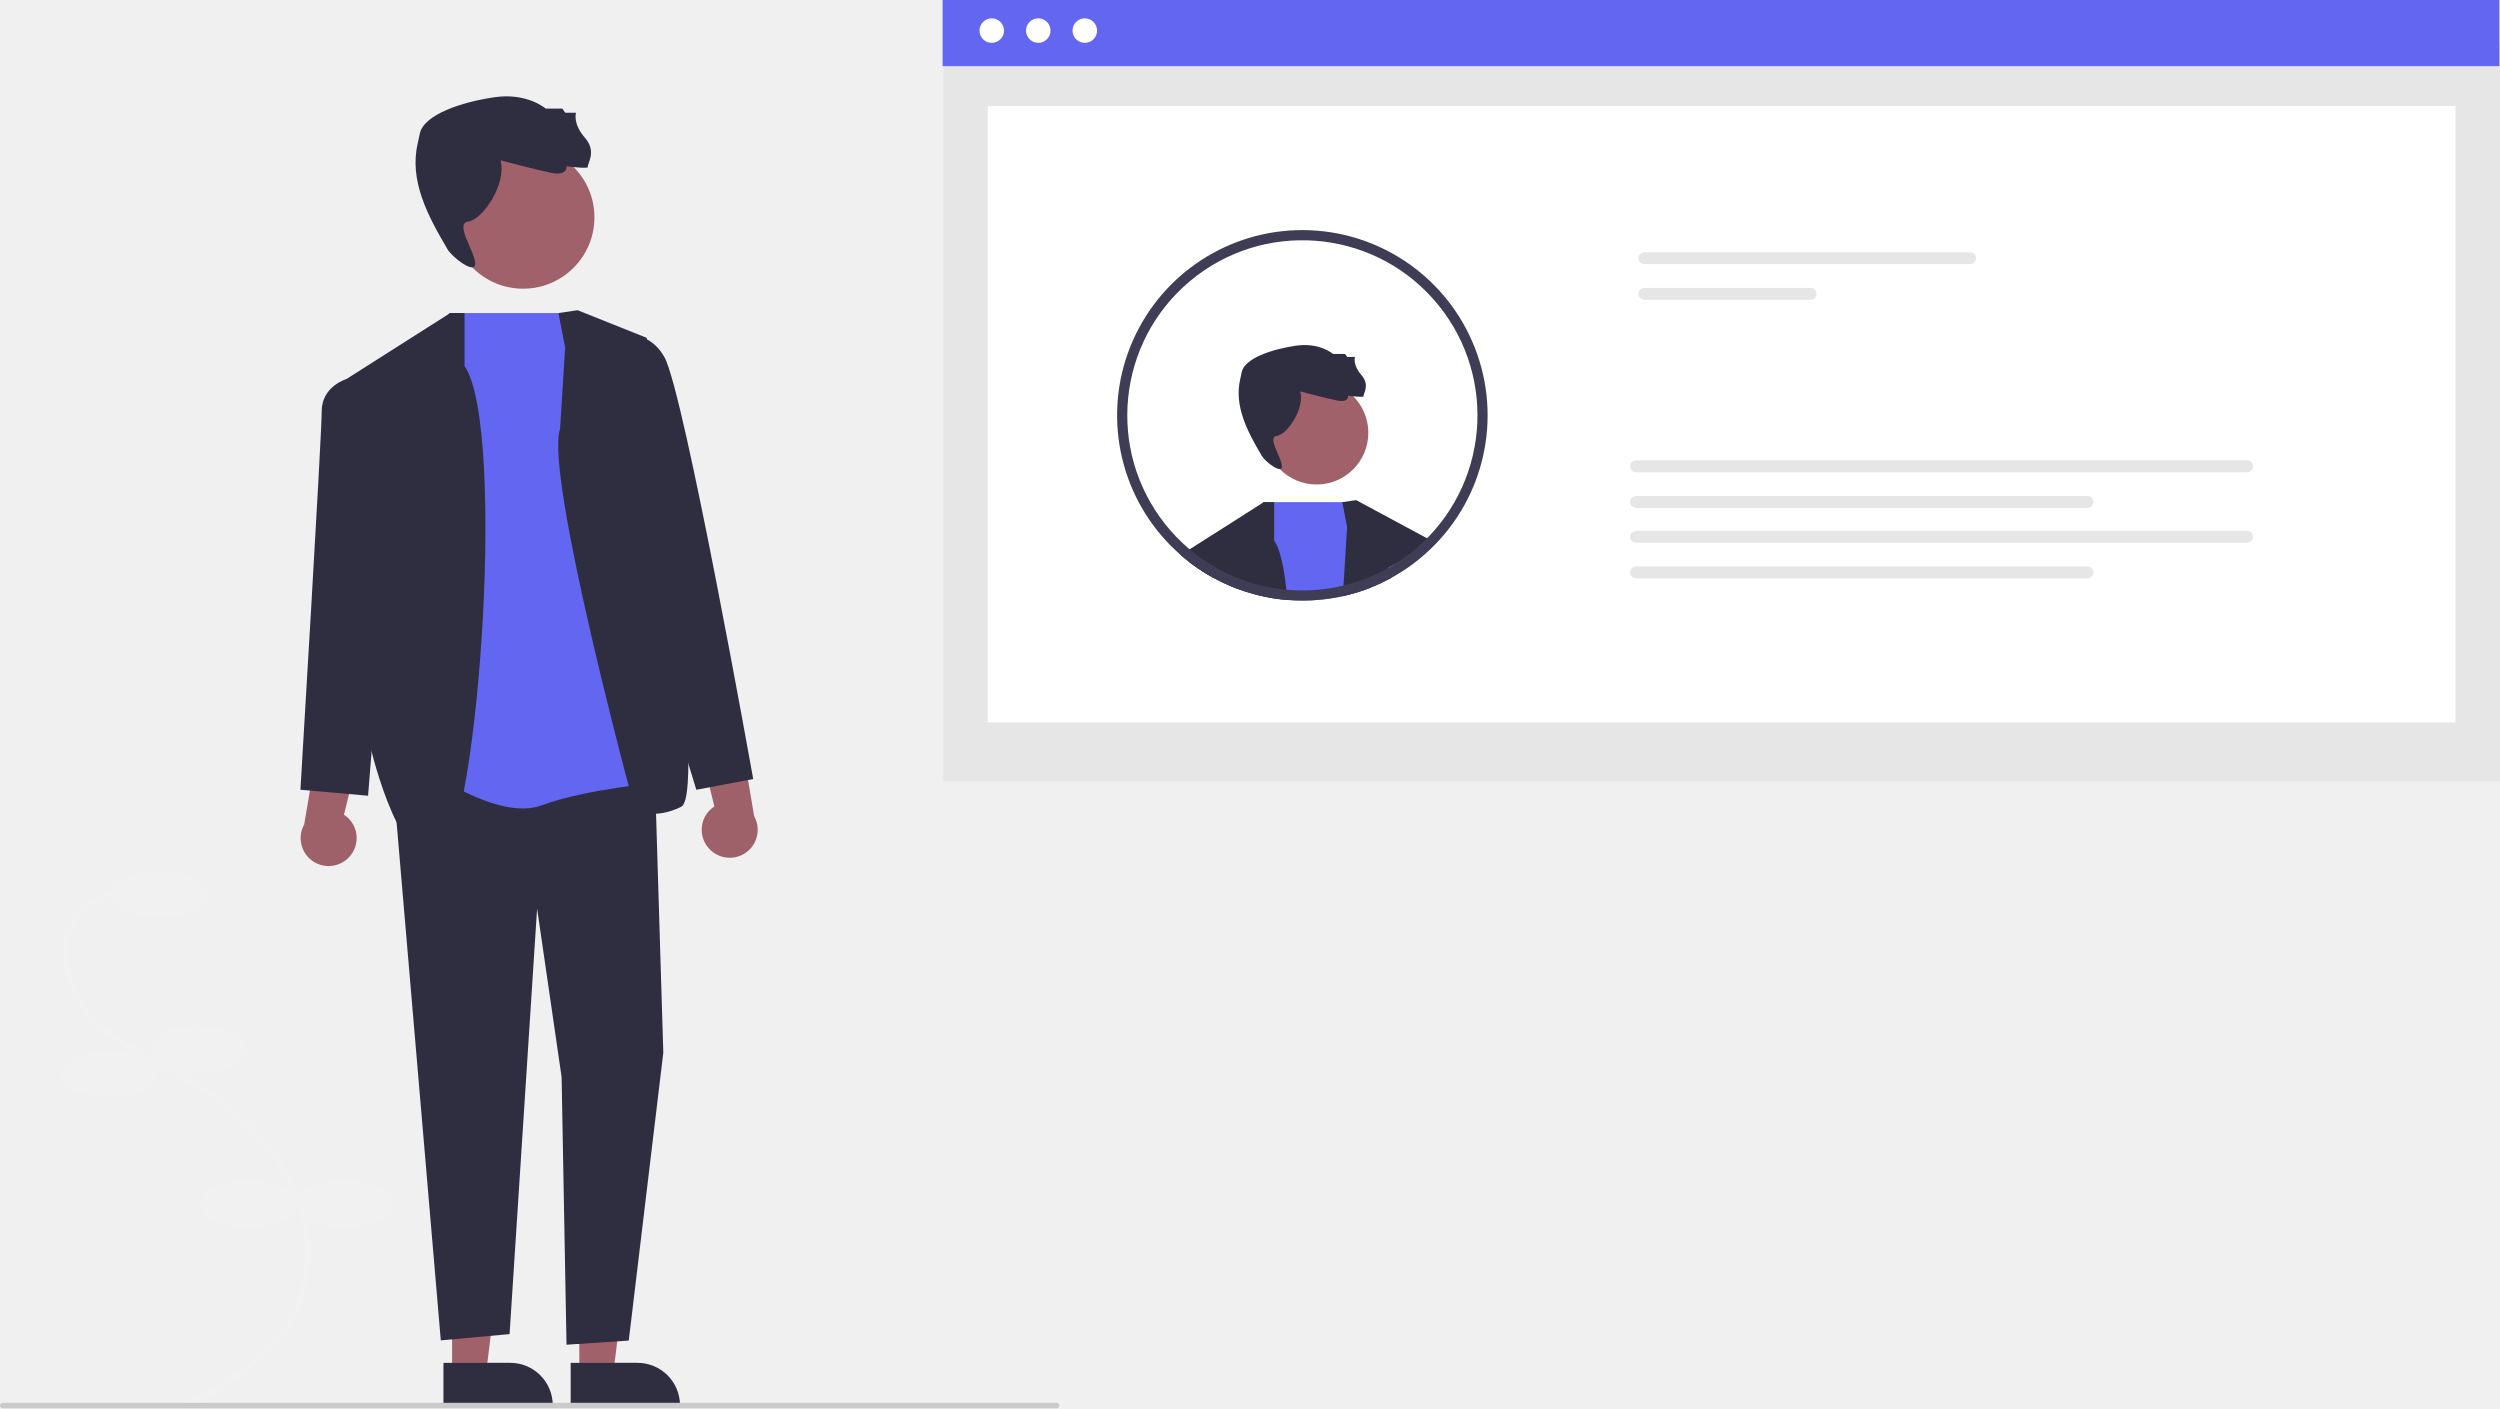
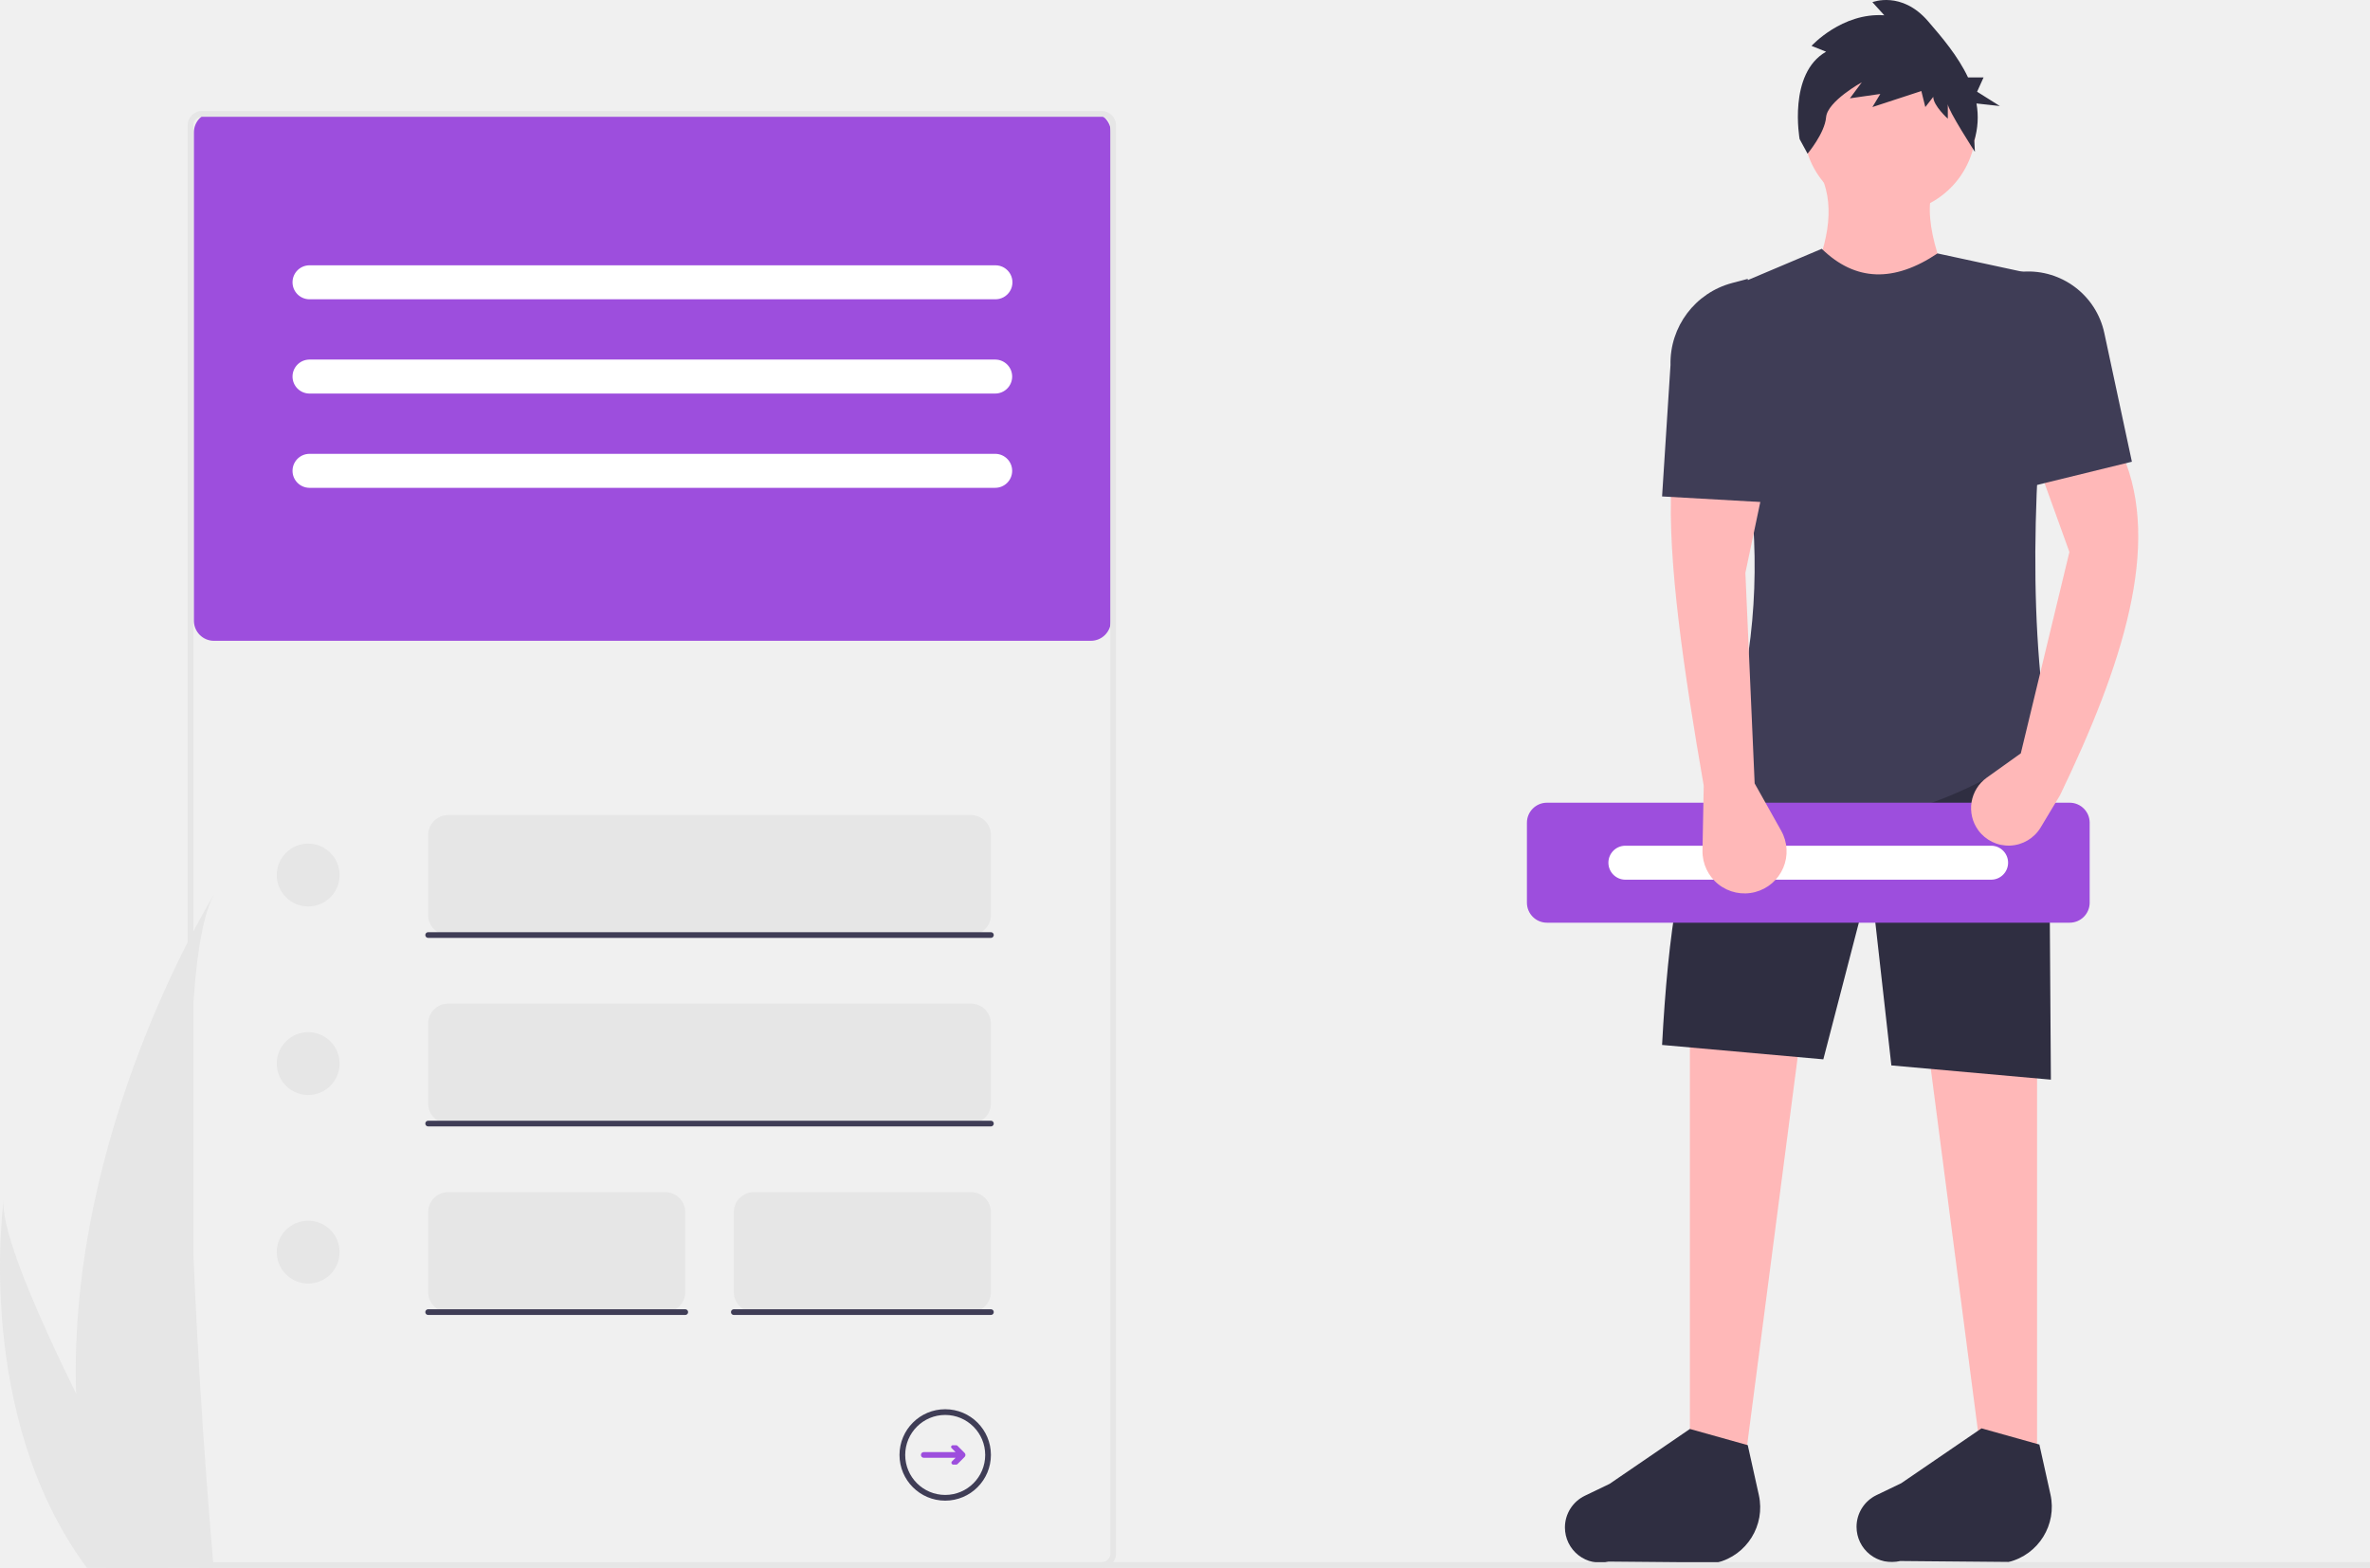
- <svg xmlns="http://www.w3.org/2000/svg" id="f2473fb9-9653-4ee7-8806-669bab6c6842" data-name="Layer 1" width="903.807" height="509.145" viewBox="0 0 903.807 509.145">
-   <path d="M216.096,704.318l-.951-1.759c12.753-6.897,28.626-15.481,36.916-29.567,8.172-13.886,8.356-32.743.479-49.211-6.704-14.016-19.018-26.572-35.611-36.313-3.273-1.921-6.709-3.742-10.031-5.503-8.031-4.256-16.336-8.658-23.184-14.903-9.432-8.601-16.568-23.035-11.249-35.891a23.856,23.856,0,0,1,20.677-14.467l.113,1.997a21.861,21.861,0,0,0-18.948,13.248c-4.943,11.947,1.839,25.505,10.754,33.636,6.661,6.074,14.852,10.415,22.773,14.613,3.342,1.771,6.797,3.603,10.108,5.546,16.938,9.943,29.526,22.798,36.403,37.174,8.16,17.061,7.946,36.637-.559,51.089C245.211,688.572,229.068,697.303,216.096,704.318Z" transform="translate(-148.0965 -195.4274)" fill="#f1f1f1" />
-   <ellipse cx="57.72" cy="323.317" rx="17.5" ry="8.5" fill="#f1f1f1" />
-   <ellipse cx="71.72" cy="379.317" rx="17.5" ry="8.5" fill="#f1f1f1" />
-   <ellipse cx="39.72" cy="388.317" rx="17.5" ry="8.5" fill="#f1f1f1" />
-   <ellipse cx="89.72" cy="435.317" rx="17.5" ry="8.5" fill="#f1f1f1" />
-   <ellipse cx="124.72" cy="435.317" rx="17.5" ry="8.5" fill="#f1f1f1" />
-   <rect id="bc1144e2-c94b-4f66-aa77-0b454dfd4174" data-name="Rectangle 62" x="341.011" y="15.429" width="562.796" height="267.056" fill="#e6e6e6" />
-   <rect id="ad6bb9d5-2e55-4525-b077-6ac2d5f26b45" data-name="Rectangle 75" x="357.104" y="38.33" width="530.61" height="222.814" fill="#fff" />
-   <rect id="a1fdfaec-ef9f-458a-9330-7bb8c38fec43" data-name="Rectangle 80" x="340.771" width="562.796" height="23.909" fill="#6366f1" />
-   <circle id="ac9f2818-2064-46b1-8104-b7d94390836e" data-name="Ellipse 90" cx="358.539" cy="11.059" r="4.431" fill="#fff" />
-   <circle id="bd067119-2054-4d5f-9303-2e8fa40cc410" data-name="Ellipse 91" cx="375.359" cy="11.059" r="4.431" fill="#fff" />
-   <circle id="ee5e9ca0-6fca-449b-8f84-cf683813bd65" data-name="Ellipse 92" cx="392.18" cy="11.059" r="4.431" fill="#fff" />
-   <path id="acae6c4c-8028-4596-98db-d9926d2ed09f" data-name="Path 142" d="M742.529,286.635a2.147,2.147,0,0,0,0,4.294H860.333a2.147,2.147,0,0,0,0-4.294Z" transform="translate(-148.0965 -195.4274)" fill="#e6e6e6" />
-   <path id="a061bcdc-636b-4d12-a036-d7339f47b36a" data-name="Path 143" d="M742.529,299.518a2.147,2.147,0,0,0,0,4.294H802.67a2.147,2.147,0,0,0,0-4.294Z" transform="translate(-148.0965 -195.4274)" fill="#e6e6e6" />
-   <path id="e4e4593e-e83d-4128-8cd7-f0323b36c2f2" data-name="Path 142" d="M739.564,361.871a2.147,2.147,0,0,0,0,4.294H960.447a2.147,2.147,0,0,0,0-4.294Z" transform="translate(-148.0965 -195.4274)" fill="#e6e6e6" />
-   <path id="bf45783c-1d79-4b4f-82bb-39fc8a52f7aa" data-name="Path 143" d="M739.564,374.754a2.147,2.147,0,0,0,0,4.294H902.785a2.147,2.147,0,0,0,0-4.294Z" transform="translate(-148.0965 -195.4274)" fill="#e6e6e6" />
-   <path id="b544fc92-6fc6-4255-93fb-dee32d880d89" data-name="Path 142" d="M739.564,387.345a2.147,2.147,0,0,0,0,4.294H960.447a2.147,2.147,0,0,0,0-4.294Z" transform="translate(-148.0965 -195.4274)" fill="#e6e6e6" />
-   <path id="e14bb681-aaa1-4454-9da9-28d0809a146c" data-name="Path 143" d="M739.564,400.227a2.147,2.147,0,0,0,0,4.294H902.785a2.147,2.147,0,0,0,0-4.294Z" transform="translate(-148.0965 -195.4274)" fill="#e6e6e6" />
-   <circle cx="475.989" cy="156.462" r="18.694" fill="#a0616a" />
-   <path d="M618.165,336.934s8.724,2.337,13.242,3.272,4.05-1.714,4.05-1.714,5.92.779,5.608.156,2.493-3.895-.779-7.633-2.337-6.543-2.337-6.543h-2.804l-.779-1.091h-4.362s-4.823-4.229-13.391-2.983-18.701,4.54-19.636,9.681c-.127.697-.294,1.472-.488,2.29-2.343,9.891,2.635,19.146,7.799,27.903,1.269,2.152,7.407,6.844,7.25,3.625s-5.525-10.45-1.786-10.917S619.879,343.01,618.165,336.934Z" transform="translate(-148.0965 -195.4274)" fill="#2f2e41" />
-   <path d="M613.48,412.325a65.38,65.38,0,0,1-10.699-1.758l.197-3.728L604.615,377.197l.015-.227h32.931l5.168,27.293.697,3.683c-1.364.53-2.743,1.031-4.152,1.47-.016,0-.016.015-.03.015-1.955.606-3.94,1.137-5.941,1.576a68.558,68.558,0,0,1-8.062,1.243,62.045,62.045,0,0,1-6.304.303C617.117,412.552,615.284,412.477,613.48,412.325Z" transform="translate(-148.0965 -195.4274)" fill="#6366f1" />
-   <path d="M592.309,407.051c-1.364-.591-2.682-1.228-3.985-1.894l-.561-.288c-.379-.197-.773-.409-1.151-.621q-.774-.432-1.501-.864c-.47-.273-.955-.561-1.424-.849-.03-.015-.045-.03-.075-.03-1.637-1.046-3.243-2.122-4.789-3.288q-.386-.296-.773-.591l-.272-4.364.394-.243L604.615,377.197l.363-.227.03-.015,3.728.015v13.882c2.107,3.046,3.531,9.426,4.41,17.776.121,1.197.227,2.425.334,3.698a65.38,65.38,0,0,1-10.699-1.758c-.379-.076-.743-.167-1.122-.273a62.702,62.702,0,0,1-6.516-2.091c-.652-.243-1.288-.5-1.925-.758l-.061-.03C592.885,407.294,592.582,407.173,592.309,407.051Z" transform="translate(-148.0965 -195.4274)" fill="#2f2e41" />
-   <path d="M586.612,404.248q-.774-.432-1.501-.864c-.47-.273-.955-.561-1.424-.849-.03-.015-.045-.03-.075-.03-1.637-1.046-3.243-2.122-4.789-3.288q-.386-.296-.773-.591c-.121-.106-.242-.197-.379-.303-.969-.743-1.909-1.515-2.819-2.334-.045-.03-.075-.076-.121-.106a10.422,10.422,0,0,1,3.046-1.622l1.076.318,7.668,2.303.045,3.107Z" transform="translate(-148.0965 -195.4274)" fill="#2f2e41" />
-   <path d="M651.184,404.293c-.455.242-.909.485-1.364.712-.107.061-.197.106-.288.152-.607.303-1.197.606-1.803.894-.016.015-.046.015-.046.03-.03.015-.075.03-.106.045-1.364.652-2.743,1.258-4.153,1.818-1.364.53-2.743,1.031-4.152,1.47-.016,0-.016.015-.03.015-1.955.606-3.94,1.137-5.941,1.576a12.506,12.506,0,0,1,.485-3.683l.015-.212,1.304-21.095-1.743-9.047,5.001-.743L665.869,391.033s-3.031,3.031-15.473,9.487C649.296,401.091,650.911,402.99,651.184,404.293Z" transform="translate(-148.0965 -195.4274)" fill="#2f2e41" />
-   <path d="M624.907,408.612c-1.971.182-3.971.273-5.971.273-1.94,0-3.865-.076-5.789-.258.121,1.197.227,2.425.334,3.698,1.803.152,3.637.227,5.456.227a62.045,62.045,0,0,0,6.304-.303,68.558,68.558,0,0,0,8.062-1.243,12.506,12.506,0,0,1,.485-3.683l.015-.212A62.996,62.996,0,0,1,624.907,408.612Zm57.268-85.047A66.972,66.972,0,1,0,566.441,387.184c.606.758,1.228,1.515,1.864,2.243.061.061.091.106.136.152a63.821,63.821,0,0,0,4.986,5.137c.425.394.864.788,1.303,1.167.046.03.076.076.121.106.909.818,1.849,1.591,2.819,2.334.137.106.258.197.379.303q.387.296.773.591c1.546,1.167,3.152,2.243,4.789,3.288.03,0,.045.015.075.03.47.288.955.576,1.424.849q.728.432,1.501.864c.379.212.773.424,1.151.621l.561.288c1.303.667,2.622,1.303,3.985,1.894.273.121.576.242.849.364l.061.03c.636.258,1.273.515,1.925.758a62.702,62.702,0,0,0,6.516,2.091c.379.106.743.197,1.122.273a65.38,65.38,0,0,0,10.699,1.758c1.803.152,3.637.227,5.456.227a62.045,62.045,0,0,0,6.304-.303,68.558,68.558,0,0,0,8.062-1.243c2.001-.439,3.986-.97,5.941-1.576.015,0,.015-.015.03-.015,1.409-.439,2.788-.94,4.152-1.47,1.41-.561,2.789-1.167,4.153-1.818.03-.015.075-.03.106-.045,0-.015.03-.015.046-.03.606-.288,1.197-.591,1.803-.894.091-.046.181-.091.288-.152.454-.227.909-.47,1.364-.712.03-.015.045-.03.075-.045,1.197-.667,2.38-1.364,3.547-2.106.318-.197.636-.394.955-.621.47-.288.924-.606,1.364-.924.591-.409,1.182-.833,1.758-1.273a4.679,4.679,0,0,0,.545-.409c1.41-1.061,2.773-2.182,4.076-3.364a66.914,66.914,0,0,0,18.67-71.984Zm-19.807,68.074a64.792,64.792,0,0,1-5.152,4.364c-.394.303-.804.606-1.212.879-.394.303-.788.591-1.197.864-.349.243-.697.485-1.061.712-.03.03-.075.045-.106.076-.258.182-.531.349-.788.515-.804.5-1.637,1-2.455,1.47-.197.106-.379.227-.576.333-.107.061-.212.121-.334.182-.454.258-.909.485-1.364.727-.061.045-.136.061-.197.106a.112.112,0,0,0-.061.03c-.318.167-.636.318-.955.47-.273.136-.531.273-.804.394-1.106.53-2.243,1.03-3.379,1.5-1.197.485-2.409.924-3.637,1.334-.303.106-.622.227-.94.318-1.44.455-2.879.864-4.349,1.197a62.996,62.996,0,0,1-8.895,1.5c-1.971.182-3.971.273-5.971.273-1.94,0-3.865-.076-5.789-.258a62.373,62.373,0,0,1-10.169-1.788c-.121-.03-.258-.061-.379-.091a58.111,58.111,0,0,1-8.017-2.728c-.136-.061-.288-.106-.409-.167-.152-.061-.288-.106-.409-.167-.152-.061-.288-.121-.424-.182-1.137-.5-2.243-1.046-3.349-1.606l-.516-.273c-.985-.515-1.955-1.046-2.91-1.637-.333-.182-.682-.394-1.015-.606-.379-.227-.758-.47-1.122-.712q-.135-.091-.272-.182c-.849-.576-1.712-1.152-2.531-1.773-.576-.424-1.137-.833-1.697-1.273-.364-.273-.727-.561-1.076-.864-.227-.167-.454-.364-.682-.561-.303-.258-.606-.515-.909-.788-.47-.379-.909-.803-1.334-1.197a60.229,60.229,0,0,1-4.834-5.001c-.515-.576-1-1.152-1.47-1.758a3.647,3.647,0,0,1-.303-.379,63.298,63.298,0,1,1,93.048,6.744Z" transform="translate(-148.0965 -195.4274)" fill="#3f3d56" />
-   <polygon points="163.436 496.698 175.696 496.697 181.528 449.409 163.434 449.41 163.436 496.698" fill="#a0616a" />
-   <path d="M308.406,688.123l24.144-.001h.001A15.387,15.387,0,0,1,347.937,703.508v.5l-39.531.001Z" transform="translate(-148.0965 -195.4274)" fill="#2f2e41" />
-   <polygon points="209.436 496.698 221.696 496.697 227.528 449.409 209.434 449.41 209.436 496.698" fill="#a0616a" />
-   <path d="M354.406,688.123l24.144-.001h.001A15.387,15.387,0,0,1,393.937,703.508v.5l-39.531.001Z" transform="translate(-148.0965 -195.4274)" fill="#2f2e41" />
-   <path d="M274.333,505.267a10.056,10.056,0,0,0-1.883-15.304l8.518-34.705-17.492,6.233-5.407,32.001a10.11,10.11,0,0,0,16.265,11.775Z" transform="translate(-148.0965 -195.4274)" fill="#9e616a" />
-   <path d="M404.474,502.267a10.056,10.056,0,0,1,1.883-15.304L397.839,452.259l17.492,6.233,5.407,32.001a10.11,10.11,0,0,1-16.265,11.775Z" transform="translate(-148.0965 -195.4274)" fill="#9e616a" />
-   <polygon points="142.367 285.513 159.36 484.578 184.224 482.311 194.175 328.461 203.033 389.379 204.807 486.145 227.307 484.645 239.801 380.545 236.736 279.728 151.319 271.078 142.367 285.513" fill="#2f2e41" />
-   <circle cx="189.112" cy="78.582" r="25.786" fill="#a0616a" />
-   <path d="M329.043,253.381s12.033,3.223,18.265,4.513,5.587-2.364,5.587-2.364,8.165,1.074,7.736.215,3.438-5.372-1.074-10.529-3.223-9.025-3.223-9.025h-3.868l-1.074-1.504H345.374s-6.652-5.833-18.471-4.114-25.795,6.263-27.084,13.354c-.175.962-.405,2.03-.672,3.159-3.232,13.644,3.635,26.409,10.757,38.487,1.75,2.968,10.217,9.441,10,5s-7.621-14.414-2.464-15.059S331.407,261.762,329.043,253.381Z" transform="translate(-148.0965 -195.4274)" fill="#2f2e41" />
-   <path d="M310.376,308.604h45.412l32.11,169.575s-27.994,2.394-43.994,8.394-42.598-13.706-42.598-13.706Z" transform="translate(-148.0965 -195.4274)" fill="#6366f1" />
-   <path d="M316.045,327.754V308.604l-5.142-.031-37.567,23.885,8.152,130.863s9.648,43.658,24.282,43.205S331.687,350.435,316.045,327.754Z" transform="translate(-148.0965 -195.4274)" fill="#2f2e41" />
-   <path d="M285.404,336.073l-12.067-3.615s-8.933,2.615-8.933,11.615-7.697,136.868-7.697,136.868l24.451,2.161,5.246-65.029Z" transform="translate(-148.0965 -195.4274)" fill="#2f2e41" />
-   <path d="M352.404,321.073l-2.405-12.469,6.905-1.031,25,10s22.5,164.5,12.5,169.5-16.752,1.126-16.752,1.126S344.76,366.873,350.582,350.473Z" transform="translate(-148.0965 -195.4274)" fill="#2f2e41" />
-   <path d="M364.404,320.073l4.267-1.857s12.523-6.206,19.628,6.326,32.105,152.531,32.105,152.531l-20.57,3.868-15.379-50.384Z" transform="translate(-148.0965 -195.4274)" fill="#2f2e41" />
-   <path d="M530.096,704.573h-381a1,1,0,1,1,0-2h381a1,1,0,0,1,0,2Z" transform="translate(-148.0965 -195.4274)" fill="#cacaca" />
+ <svg xmlns="http://www.w3.org/2000/svg" id="ed709b15-984e-4c6b-b13e-799af1de279c" data-name="Layer 1" width="829.651" height="548.854" viewBox="0 0 829.651 548.854">
+   <polygon points="609.397 522.909 591.573 522.909 591.573 349.531 632.082 348.721 609.397 522.909" fill="#ffb8b8" />
+   <polygon points="695.276 522.909 713.1 522.909 713.1 349.531 672.591 348.721 695.276 522.909" fill="#ffb8b8" />
+   <path d="M786.208,722.598l-37.924-.348a12.327,12.327,0,0,1-15.285-11.967v0a12.327,12.327,0,0,1,6.984-11.109l8.651-4.161,28.115-19.215,20.254,5.671,3.879,17.457A19.931,19.931,0,0,1,786.208,722.598Z" transform="translate(-185.1743 -175.5731)" fill="#2f2e41" />
+   <path d="M888.29,722.383l-37.924-.348a12.327,12.327,0,0,1-15.285-11.967v0a12.327,12.327,0,0,1,6.984-11.109l8.651-4.161,28.115-19.215,20.254,5.671,3.879,17.457A19.931,19.931,0,0,1,888.29,722.383Z" transform="translate(-185.1743 -175.5731)" fill="#2f2e41" />
+   <path d="M903.116,553.521l-55.842-4.986-7.352-65.5-16.465,63.373-56.451-5.04c2.081-38.806,6.559-71.177,17.014-87.499l118.286-21.065Z" transform="translate(-185.1743 -175.5731)" fill="#2f2e41" />
+   <circle cx="661.507" cy="44.439" r="30.172" fill="#ffb8b8" />
+   <path d="M870.709,282.922l-52.662-6.481c6.7-14.267,9.719-27.589,4.861-38.889h40.509C857.155,248.727,862.755,265.29,870.709,282.922Z" transform="translate(-185.1743 -175.5731)" fill="#ffb8b8" />
+   <path d="M902.306,434.425C865.251,461.595,824.81,470.865,780.78,461.161c26.715-60.992,22.9-121.105,0-180.67l42.129-17.824c11.813,11.523,25.36,11.774,40.509,1.62l41.319,8.912C897.179,332.621,894.645,387.814,902.306,434.425Z" transform="translate(-185.1743 -175.5731)" fill="#3f3d56" />
+   <path d="M824.422,193.674l-5.095-2.04S829.98,179.906,844.802,180.925l-4.169-4.589s10.19-4.079,19.454,6.629c4.87,5.629,10.504,12.246,14.016,19.7h5.456l-2.277,5.014,7.97,5.014-8.181-.901a27.747,27.747,0,0,1-.774,12.987l.219,3.963s-9.483-14.672-9.483-16.712v5.099s-5.095-4.589-5.095-7.649l-2.779,3.57-1.39-5.609-17.138,5.609,2.779-4.589-10.653,1.53,4.169-5.609s-12.043,6.629-12.506,12.238-6.484,12.748-6.484,12.748l-2.779-5.099S810.99,201.323,824.422,193.674Z" transform="translate(-185.1743 -175.5731)" fill="#2f2e41" />
+   <path d="M909.695,498.573h-183a7.008,7.008,0,0,1-7-7v-28a7.008,7.008,0,0,1,7-7h183a7.008,7.008,0,0,1,7,7v28A7.008,7.008,0,0,1,909.695,498.573Z" transform="translate(-185.1743 -175.5731)" fill="#9d4edd" />
+   <path id="e6024a0c-b89c-4e07-9a96-496d93fbcaea" data-name="Path 40" d="M754.055,471.627a5.947,5.947,0,0,0,0,11.892H882.14a5.947,5.947,0,0,0,.195-11.892q-.098-.002-.195,0Z" transform="translate(-185.1743 -175.5731)" fill="#fff" />
+   <path d="M799.414,449.818l9.302,16.582a14.724,14.724,0,0,1-9.125,21.45h0a14.724,14.724,0,0,1-18.438-14.53l.436-22.692c-6.989-40.336-12.661-78.527-11.342-105.323h32.407L796.173,376.092Z" transform="translate(-185.1743 -175.5731)" fill="#ffb8b8" />
+   <path d="M906.357,453.869l-6.813,11.356a13.12,13.12,0,0,1-21.861.967v0a13.12,13.12,0,0,1,2.985-18.393l11.917-8.512,17.014-70.485-10.532-29.166L928.232,334.773C941.926,366.423,928.132,408.615,906.357,453.869Z" transform="translate(-185.1743 -175.5731)" fill="#ffb8b8" />
+   <path d="M809.946,351.787l-42.939-2.431,2.95-46.01a29.012,29.012,0,0,1,21.581-28.705l5.446-1.442Z" transform="translate(-185.1743 -175.5731)" fill="#3f3d56" />
+   <path d="M931.473,337.204l-39.699,9.722V270.769l1.638-.106a27.257,27.257,0,0,1,28.407,21.489Z" transform="translate(-185.1743 -175.5731)" fill="#3f3d56" />
+   <rect x="223.556" y="546.854" width="606.096" height="2" fill="#e6e6e6" />
+   <path d="M211.812,663.409a215.891,215.891,0,0,0,10.085,59.679c.141.448.288.89.435,1.338h37.636c-.04-.402-.08-.85-.12-1.338-2.51-28.849-16.978-204.433.321-234.46C258.656,491.064,208.894,571.743,211.812,663.409Z" transform="translate(-185.1743 -175.5731)" fill="#e6e6e6" />
+   <path d="M214.636,723.088c.315.448.642.897.977,1.338H243.846c-.214-.381-.462-.83-.75-1.338-4.664-8.419-18.47-33.587-31.285-59.679-13.772-28.039-26.407-57.143-25.343-67.676C186.141,598.109,176.612,670.53,214.636,723.088Z" transform="translate(-185.1743 -175.5731)" fill="#e6e6e6" />
+   <path d="M567.057,399.892h-307a7.008,7.008,0,0,1-7-7v-171a7.008,7.008,0,0,1,7-7h307a7.008,7.008,0,0,1,7,7v171A7.008,7.008,0,0,1,567.057,399.892Z" transform="translate(-185.1743 -175.5731)" fill="#9d4edd" />
+   <path d="M570.855,724.427H255.855a5.006,5.006,0,0,1-5-5V219.451a5.006,5.006,0,0,1,5-5H570.855a5.006,5.006,0,0,1,5,5V719.427A5.006,5.006,0,0,1,570.855,724.427ZM255.855,216.451a3.003,3.003,0,0,0-3,3V719.427a3.003,3.003,0,0,0,3,3H570.855a3.003,3.003,0,0,0,3-3V219.451a3.003,3.003,0,0,0-3-3Z" transform="translate(-185.1743 -175.5731)" fill="#e6e6e6" />
+   <circle cx="107.883" cy="306.319" r="11" fill="#e6e6e6" />
+   <path d="M525.057,502.892h-183a7.008,7.008,0,0,1-7-7v-28a7.008,7.008,0,0,1,7-7h183a7.008,7.008,0,0,1,7,7v28A7.008,7.008,0,0,1,525.057,502.892Z" transform="translate(-185.1743 -175.5731)" fill="#e6e6e6" />
+   <path d="M532.057,503.892h-197a1,1,0,0,1,0-2h197a1,1,0,0,1,0,2Z" transform="translate(-185.1743 -175.5731)" fill="#3f3d56" />
+   <circle cx="107.883" cy="372.319" r="11" fill="#e6e6e6" />
+   <path d="M525.057,568.892h-183a7.008,7.008,0,0,1-7-7v-28a7.008,7.008,0,0,1,7-7h183a7.008,7.008,0,0,1,7,7v28A7.008,7.008,0,0,1,525.057,568.892Z" transform="translate(-185.1743 -175.5731)" fill="#e6e6e6" />
+   <path d="M532.057,569.892h-197a1,1,0,0,1,0-2h197a1,1,0,0,1,0,2Z" transform="translate(-185.1743 -175.5731)" fill="#3f3d56" />
+   <circle cx="107.883" cy="438.319" r="11" fill="#e6e6e6" />
+   <path d="M418.057,634.892h-76a7.008,7.008,0,0,1-7-7v-28a7.008,7.008,0,0,1,7-7h76a7.008,7.008,0,0,1,7,7v28A7.008,7.008,0,0,1,418.057,634.892Z" transform="translate(-185.1743 -175.5731)" fill="#e6e6e6" />
+   <path d="M425.057,635.892h-90a1,1,0,0,1,0-2h90a1,1,0,0,1,0,2Z" transform="translate(-185.1743 -175.5731)" fill="#3f3d56" />
+   <path d="M525.057,634.892h-76a7.008,7.008,0,0,1-7-7v-28a7.008,7.008,0,0,1,7-7h76a7.008,7.008,0,0,1,7,7v28A7.008,7.008,0,0,1,525.057,634.892Z" transform="translate(-185.1743 -175.5731)" fill="#e6e6e6" />
+   <path d="M532.057,635.892h-90a1,1,0,0,1,0-2h90a1,1,0,0,1,0,2Z" transform="translate(-185.1743 -175.5731)" fill="#3f3d56" />
+   <path id="aa22f97a-b0c4-48a0-9697-8e710bb4cd75" data-name="Path 40" d="M293.417,268.446a5.947,5.947,0,0,0,0,11.892H533.502a5.947,5.947,0,1,0,.195-11.892q-.098-.002-.195,0Z" transform="translate(-185.1743 -175.5731)" fill="#fff" />
+   <path id="a17c1cae-a14a-457b-86dc-2629628de1d6" data-name="Path 40" d="M293.417,301.446a5.947,5.947,0,0,0,0,11.892H533.502a5.947,5.947,0,0,0,.195-11.892q-.098-.002-.195,0Z" transform="translate(-185.1743 -175.5731)" fill="#fff" />
+   <path id="b5ca973b-c484-402e-90b9-a33cbeee2455" data-name="Path 40" d="M293.417,334.446a5.947,5.947,0,0,0,0,11.892H533.502a5.947,5.947,0,0,0,.195-11.892q-.098-.002-.195,0Z" transform="translate(-185.1743 -175.5731)" fill="#fff" />
+   <path d="M522.854,684.189l-2.517-2.517a.585.585,0,0,0-.414-.171H518.7a.585.585,0,0,0-.413.998l1.393,1.392H508.557a1,1,0,0,0,0,2h11.122l-1.251,1.25a.668.668,0,0,0,.472,1.14h.989a.668.668,0,0,0,.472-.196l2.492-2.492A.994.994,0,0,0,522.854,684.189Z" transform="translate(-185.1743 -175.5731)" fill="#9d4edd" />
+   <path d="M516.057,700.892a16,16,0,1,1,16-16A16.018,16.018,0,0,1,516.057,700.892Zm0-30a14,14,0,1,0,14,14A14.016,14.016,0,0,0,516.057,670.892Z" transform="translate(-185.1743 -175.5731)" fill="#3f3d56" />
</svg>
